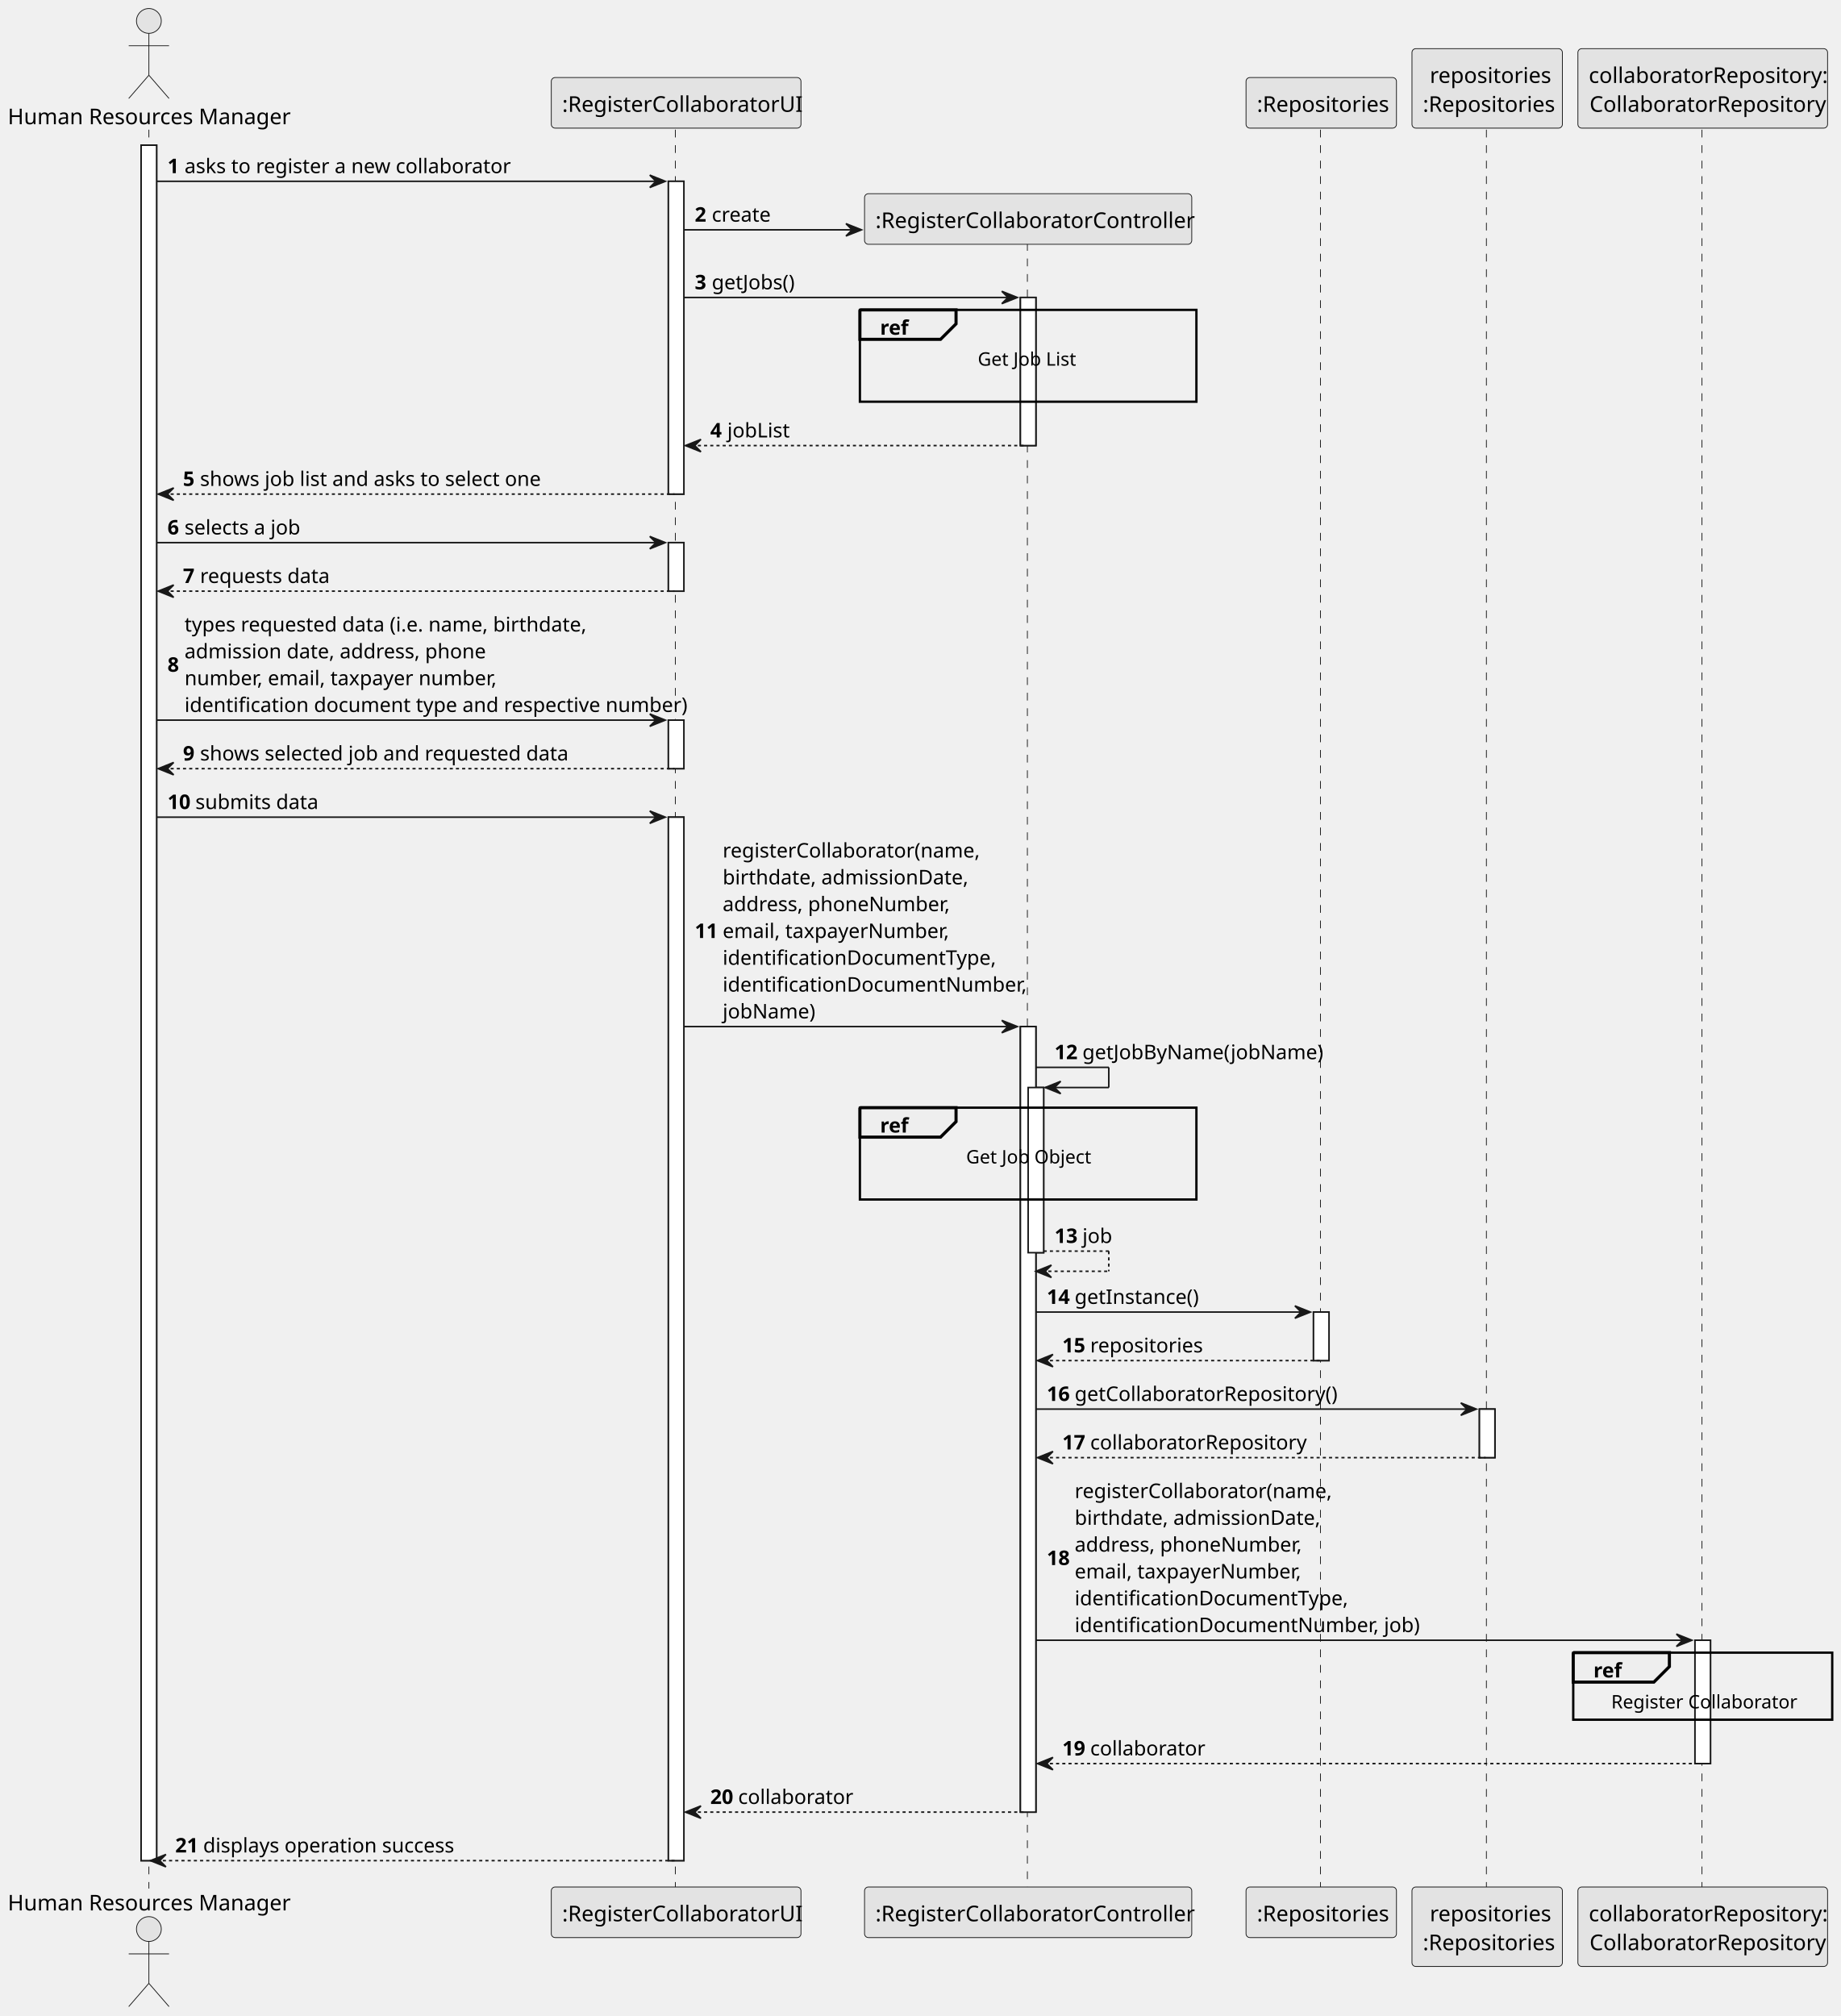
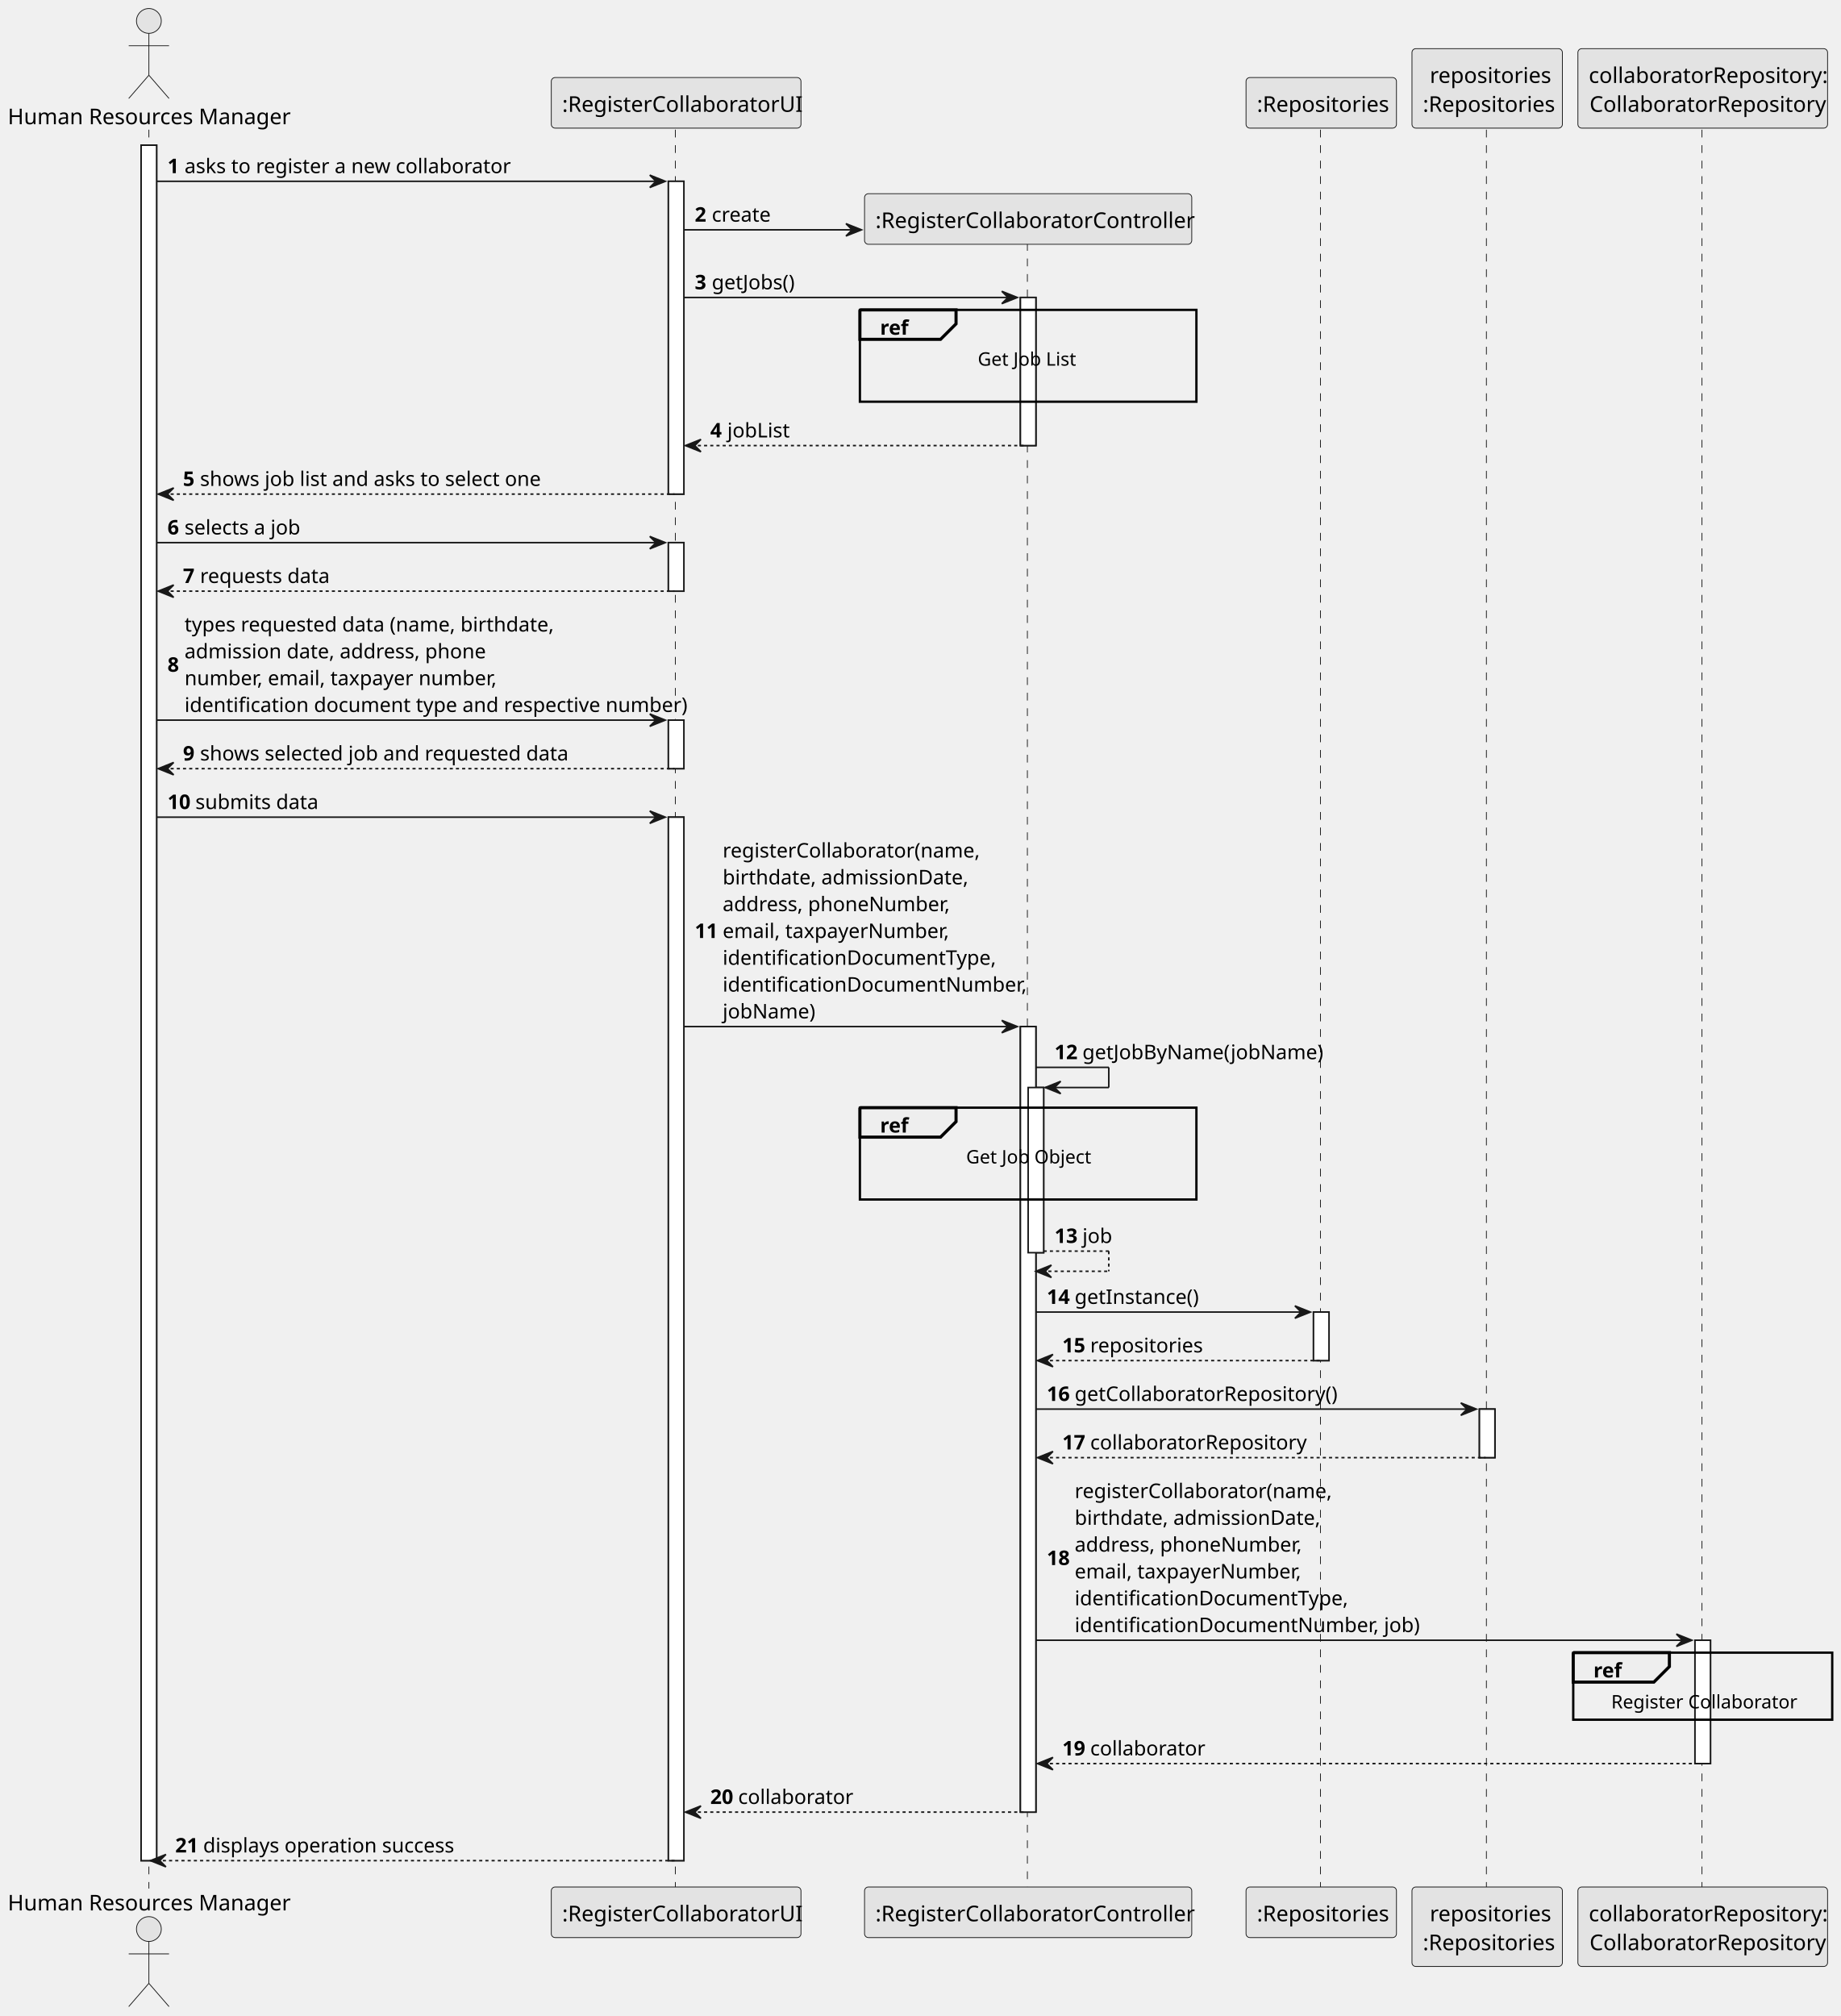
<svg xmlns="http://www.w3.org/2000/svg" contentStyleType="text/css" height="1300px" preserveAspectRatio="none" style="width:1187px;height:1300px;background:#FFFFFF;" version="1.1" viewBox="0 0 1187 1300" width="1187px" zoomAndPan="magnify">
  <defs />
  <g>
    <rect fill="#FFFFFF" height="1106.193" style="stroke:#181818;stroke-width:1.0;" width="10" x="91" y="93.621" />
    <rect fill="#FFFFFF" height="201.707" style="stroke:#181818;stroke-width:1.0;" width="10" x="431" y="116.912" />
    <rect fill="#FFFFFF" height="31.291" style="stroke:#181818;stroke-width:1.0;" width="10" x="431" y="349.91" />
    <rect fill="#FFFFFF" height="31.291" style="stroke:#181818;stroke-width:1.0;" width="10" x="431" y="464.365" />
    <rect fill="#FFFFFF" height="672.867" style="stroke:#181818;stroke-width:1.0;" width="10" x="431" y="526.947" />
    <rect fill="#FFFFFF" height="95.504" style="stroke:#181818;stroke-width:1.0;" width="10" x="658" y="191.824" />
    <rect fill="#FFFFFF" height="506.539" style="stroke:#181818;stroke-width:1.0;" width="10" x="658" y="661.984" />
    <rect fill="#FFFFFF" height="106.504" style="stroke:#181818;stroke-width:1.0;" width="10" x="663" y="701.275" />
    <rect fill="#FFFFFF" height="31.291" style="stroke:#181818;stroke-width:1.0;" width="10" x="847" y="846.07" />
    <rect fill="#FFFFFF" height="31.291" style="stroke:#181818;stroke-width:1.0;" width="10" x="954" y="908.652" />
    <rect fill="#FFFFFF" height="79.543" style="stroke:#181818;stroke-width:1.0;" width="10" x="1093" y="1057.689" />
    <line style="stroke:#181818;stroke-width:0.5;stroke-dasharray:5.0,5.0;" x1="96" x2="96" y1="83.621" y2="1217.814" />
    <line style="stroke:#181818;stroke-width:0.5;stroke-dasharray:5.0,5.0;" x1="435.5" x2="435.5" y1="83.621" y2="1217.814" />
    <line style="stroke:#181818;stroke-width:0.5;stroke-dasharray:5.0,5.0;" x1="662.5" x2="662.5" y1="156.723" y2="1217.814" />
    <line style="stroke:#181818;stroke-width:0.5;stroke-dasharray:5.0,5.0;" x1="851.5" x2="851.5" y1="83.621" y2="1217.814" />
    <line style="stroke:#181818;stroke-width:0.5;stroke-dasharray:5.0,5.0;" x1="958.5" x2="958.5" y1="83.621" y2="1217.814" />
    <line style="stroke:#181818;stroke-width:0.5;stroke-dasharray:5.0,5.0;" x1="1097.5" x2="1097.5" y1="83.621" y2="1217.814" />
    <text fill="#000000" font-family="sans-serif" font-size="14" lengthAdjust="spacing" textLength="176" x="5" y="80.107">Human Resources Manager</text>
    <ellipse cx="96" cy="13.5" fill="#E3E3E3" rx="8" ry="8" style="stroke:#181818;stroke-width:0.5;" />
    <path d="M96,21.5 L96,48.5 M83,29.5 L109,29.5 M96,48.5 L83,63.5 M96,48.5 L109,63.5 " fill="none" style="stroke:#181818;stroke-width:0.5;" />
    <text fill="#000000" font-family="sans-serif" font-size="14" lengthAdjust="spacing" textLength="176" x="5" y="1231.922">Human Resources Manager</text>
    <ellipse cx="96" cy="1243.936" fill="#E3E3E3" rx="8" ry="8" style="stroke:#181818;stroke-width:0.5;" />
    <path d="M96,1251.936 L96,1278.936 M83,1259.936 L109,1259.936 M96,1278.936 L83,1293.936 M96,1278.936 L109,1293.936 " fill="none" style="stroke:#181818;stroke-width:0.5;" />
    <rect fill="#E3E3E3" height="32.621" rx="2.5" ry="2.5" style="stroke:#181818;stroke-width:0.5;" width="161" x="355.5" y="50" />
    <text fill="#000000" font-family="sans-serif" font-size="14" lengthAdjust="spacing" textLength="147" x="362.5" y="72.107">:RegisterCollaboratorUI</text>
    <rect fill="#E3E3E3" height="32.621" rx="2.5" ry="2.5" style="stroke:#181818;stroke-width:0.5;" width="161" x="355.5" y="1216.814" />
    <text fill="#000000" font-family="sans-serif" font-size="14" lengthAdjust="spacing" textLength="147" x="362.5" y="1238.922">:RegisterCollaboratorUI</text>
    <rect fill="#E3E3E3" height="32.621" rx="2.5" ry="2.5" style="stroke:#181818;stroke-width:0.5;" width="211" x="557.5" y="1216.814" />
    <text fill="#000000" font-family="sans-serif" font-size="14" lengthAdjust="spacing" textLength="197" x="564.5" y="1238.922">:RegisterCollaboratorController</text>
    <rect fill="#E3E3E3" height="32.621" rx="2.5" ry="2.5" style="stroke:#181818;stroke-width:0.5;" width="97" x="803.5" y="50" />
    <text fill="#000000" font-family="sans-serif" font-size="14" lengthAdjust="spacing" textLength="83" x="810.5" y="72.107">:Repositories</text>
    <rect fill="#E3E3E3" height="32.621" rx="2.5" ry="2.5" style="stroke:#181818;stroke-width:0.5;" width="97" x="803.5" y="1216.814" />
    <text fill="#000000" font-family="sans-serif" font-size="14" lengthAdjust="spacing" textLength="83" x="810.5" y="1238.922">:Repositories</text>
    <rect fill="#E3E3E3" height="51.242" rx="2.5" ry="2.5" style="stroke:#181818;stroke-width:0.5;" width="97" x="910.5" y="31.379" />
    <text fill="#000000" font-family="sans-serif" font-size="14" lengthAdjust="spacing" textLength="74" x="922" y="53.486">repositories</text>
    <text fill="#000000" font-family="sans-serif" font-size="14" lengthAdjust="spacing" textLength="83" x="917.5" y="72.107">:Repositories</text>
    <rect fill="#E3E3E3" height="51.242" rx="2.5" ry="2.5" style="stroke:#181818;stroke-width:0.5;" width="97" x="910.5" y="1216.814" />
    <text fill="#000000" font-family="sans-serif" font-size="14" lengthAdjust="spacing" textLength="74" x="922" y="1238.922">repositories</text>
    <text fill="#000000" font-family="sans-serif" font-size="14" lengthAdjust="spacing" textLength="83" x="917.5" y="1257.543">:Repositories</text>
    <rect fill="#E3E3E3" height="51.242" rx="2.5" ry="2.5" style="stroke:#181818;stroke-width:0.5;" width="161" x="1017.5" y="31.379" />
    <text fill="#000000" font-family="sans-serif" font-size="14" lengthAdjust="spacing" textLength="147" x="1024.5" y="53.486">collaboratorRepository:</text>
    <text fill="#000000" font-family="sans-serif" font-size="14" lengthAdjust="spacing" textLength="146" x="1025" y="72.107">CollaboratorRepository</text>
    <rect fill="#E3E3E3" height="51.242" rx="2.5" ry="2.5" style="stroke:#181818;stroke-width:0.5;" width="161" x="1017.5" y="1216.814" />
    <text fill="#000000" font-family="sans-serif" font-size="14" lengthAdjust="spacing" textLength="147" x="1024.5" y="1238.922">collaboratorRepository:</text>
    <text fill="#000000" font-family="sans-serif" font-size="14" lengthAdjust="spacing" textLength="146" x="1025" y="1257.543">CollaboratorRepository</text>
    <rect fill="#FFFFFF" height="1106.193" style="stroke:#181818;stroke-width:1.0;" width="10" x="91" y="93.621" />
    <rect fill="#FFFFFF" height="201.707" style="stroke:#181818;stroke-width:1.0;" width="10" x="431" y="116.912" />
    <rect fill="#FFFFFF" height="31.291" style="stroke:#181818;stroke-width:1.0;" width="10" x="431" y="349.91" />
    <rect fill="#FFFFFF" height="31.291" style="stroke:#181818;stroke-width:1.0;" width="10" x="431" y="464.365" />
    <rect fill="#FFFFFF" height="672.867" style="stroke:#181818;stroke-width:1.0;" width="10" x="431" y="526.947" />
    <rect fill="#FFFFFF" height="95.504" style="stroke:#181818;stroke-width:1.0;" width="10" x="658" y="191.824" />
    <rect fill="#FFFFFF" height="506.539" style="stroke:#181818;stroke-width:1.0;" width="10" x="658" y="661.984" />
    <rect fill="#FFFFFF" height="106.504" style="stroke:#181818;stroke-width:1.0;" width="10" x="663" y="701.275" />
    <rect fill="#FFFFFF" height="31.291" style="stroke:#181818;stroke-width:1.0;" width="10" x="847" y="846.07" />
    <rect fill="#FFFFFF" height="31.291" style="stroke:#181818;stroke-width:1.0;" width="10" x="954" y="908.652" />
    <rect fill="#FFFFFF" height="79.543" style="stroke:#181818;stroke-width:1.0;" width="10" x="1093" y="1057.689" />
    <polygon fill="#181818" points="419,112.912,429,116.912,419,120.912,423,116.912" style="stroke:#181818;stroke-width:1.0;" />
    <line style="stroke:#181818;stroke-width:1.0;" x1="101" x2="425" y1="116.912" y2="116.912" />
    <text fill="#000000" font-family="sans-serif" font-size="13" font-weight="bold" lengthAdjust="spacing" textLength="7" x="108" y="111.649">1</text>
    <text fill="#000000" font-family="sans-serif" font-size="13" lengthAdjust="spacing" textLength="199" x="119" y="111.649">asks to register a new collaborator</text>
    <polygon fill="#181818" points="545.5,144.203,555.5,148.203,545.5,152.203,549.5,148.203" style="stroke:#181818;stroke-width:1.0;" />
    <line style="stroke:#181818;stroke-width:1.0;" x1="441" x2="551.5" y1="148.203" y2="148.203" />
    <text fill="#000000" font-family="sans-serif" font-size="13" font-weight="bold" lengthAdjust="spacing" textLength="7" x="448" y="142.94">2</text>
    <text fill="#000000" font-family="sans-serif" font-size="13" lengthAdjust="spacing" textLength="36" x="459" y="142.94">create</text>
    <rect fill="#E3E3E3" height="32.621" rx="2.5" ry="2.5" style="stroke:#181818;stroke-width:0.5;" width="211" x="557.5" y="124.912" />
    <text fill="#000000" font-family="sans-serif" font-size="14" lengthAdjust="spacing" textLength="197" x="564.5" y="147.019">:RegisterCollaboratorController</text>
    <polygon fill="#181818" points="646,187.824,656,191.824,646,195.824,650,191.824" style="stroke:#181818;stroke-width:1.0;" />
    <line style="stroke:#181818;stroke-width:1.0;" x1="441" x2="652" y1="191.824" y2="191.824" />
    <text fill="#000000" font-family="sans-serif" font-size="13" font-weight="bold" lengthAdjust="spacing" textLength="7" x="448" y="186.561">3</text>
    <text fill="#000000" font-family="sans-serif" font-size="13" lengthAdjust="spacing" textLength="53" x="459" y="186.561">getJobs()</text>
    <rect fill="none" height="59.213" style="stroke:#000000;stroke-width:1.5;" width="217" x="554.5" y="199.824" />
    <path d="M554.5,199.824 L616.5,199.824 L616.5,208.824 L606.5,218.824 L554.5,218.824 L554.5,199.824 " fill="#EEEEEE" style="stroke:#000000;stroke-width:2.0;" />
    <text fill="#000000" font-family="sans-serif" font-size="13" font-weight="bold" lengthAdjust="spacing" textLength="17" x="567.5" y="215.852">ref</text>
    <text fill="#000000" font-family="sans-serif" font-size="12" lengthAdjust="spacing" textLength="65" x="630.5" y="235.773">Get Job List</text>
    <text fill="#000000" font-family="sans-serif" font-size="12" lengthAdjust="spacing" textLength="3" x="661.5" y="251.734"> </text>
    <polygon fill="#181818" points="452,283.328,442,287.328,452,291.328,448,287.328" style="stroke:#181818;stroke-width:1.0;" />
    <line style="stroke:#181818;stroke-width:1.0;stroke-dasharray:2.0,2.0;" x1="446" x2="662" y1="287.328" y2="287.328" />
    <text fill="#000000" font-family="sans-serif" font-size="13" font-weight="bold" lengthAdjust="spacing" textLength="7" x="458" y="282.065">4</text>
    <text fill="#000000" font-family="sans-serif" font-size="13" lengthAdjust="spacing" textLength="38" x="469" y="282.065">jobList</text>
    <polygon fill="#181818" points="112,314.619,102,318.619,112,322.619,108,318.619" style="stroke:#181818;stroke-width:1.0;" />
    <line style="stroke:#181818;stroke-width:1.0;stroke-dasharray:2.0,2.0;" x1="106" x2="435" y1="318.619" y2="318.619" />
    <text fill="#000000" font-family="sans-serif" font-size="13" font-weight="bold" lengthAdjust="spacing" textLength="7" x="118" y="313.356">5</text>
    <text fill="#000000" font-family="sans-serif" font-size="13" lengthAdjust="spacing" textLength="215" x="129" y="313.356">shows job list and asks to select one</text>
    <polygon fill="#181818" points="419,345.91,429,349.91,419,353.91,423,349.91" style="stroke:#181818;stroke-width:1.0;" />
    <line style="stroke:#181818;stroke-width:1.0;" x1="101" x2="425" y1="349.91" y2="349.91" />
    <text fill="#000000" font-family="sans-serif" font-size="13" font-weight="bold" lengthAdjust="spacing" textLength="7" x="108" y="344.647">6</text>
    <text fill="#000000" font-family="sans-serif" font-size="13" lengthAdjust="spacing" textLength="74" x="119" y="344.647">selects a job</text>
    <polygon fill="#181818" points="112,377.201,102,381.201,112,385.201,108,381.201" style="stroke:#181818;stroke-width:1.0;" />
    <line style="stroke:#181818;stroke-width:1.0;stroke-dasharray:2.0,2.0;" x1="106" x2="435" y1="381.201" y2="381.201" />
    <text fill="#000000" font-family="sans-serif" font-size="13" font-weight="bold" lengthAdjust="spacing" textLength="7" x="118" y="375.938">7</text>
    <text fill="#000000" font-family="sans-serif" font-size="13" lengthAdjust="spacing" textLength="79" x="129" y="375.938">requests data</text>
    <polygon fill="#181818" points="419,460.365,429,464.365,419,468.365,423,464.365" style="stroke:#181818;stroke-width:1.0;" />
    <line style="stroke:#181818;stroke-width:1.0;" x1="101" x2="425" y1="464.365" y2="464.365" />
    <text fill="#000000" font-family="sans-serif" font-size="13" font-weight="bold" lengthAdjust="spacing" textLength="7" x="108" y="433.166">8</text>
-     <text fill="#000000" font-family="sans-serif" font-size="13" lengthAdjust="spacing" textLength="246" x="119" y="407.229">types requested data (i.e. name, birthdate,</text>
+     <text fill="#000000" font-family="sans-serif" font-size="13" lengthAdjust="spacing" textLength="224" x="119" y="407.229">types requested data (name, birthdate,</text>
    <text fill="#000000" font-family="sans-serif" font-size="13" lengthAdjust="spacing" textLength="185" x="119" y="424.521">admission date, address, phone</text>
    <text fill="#000000" font-family="sans-serif" font-size="13" lengthAdjust="spacing" textLength="191" x="119" y="441.812">number, email, taxpayer number,</text>
    <text fill="#000000" font-family="sans-serif" font-size="13" lengthAdjust="spacing" textLength="300" x="119" y="459.103">identification document type and respective number)</text>
    <polygon fill="#181818" points="112,491.656,102,495.656,112,499.656,108,495.656" style="stroke:#181818;stroke-width:1.0;" />
    <line style="stroke:#181818;stroke-width:1.0;stroke-dasharray:2.0,2.0;" x1="106" x2="435" y1="495.656" y2="495.656" />
    <text fill="#000000" font-family="sans-serif" font-size="13" font-weight="bold" lengthAdjust="spacing" textLength="7" x="118" y="490.394">9</text>
    <text fill="#000000" font-family="sans-serif" font-size="13" lengthAdjust="spacing" textLength="226" x="129" y="490.394">shows selected job and requested data</text>
    <polygon fill="#181818" points="419,522.947,429,526.947,419,530.947,423,526.947" style="stroke:#181818;stroke-width:1.0;" />
    <line style="stroke:#181818;stroke-width:1.0;" x1="101" x2="425" y1="526.947" y2="526.947" />
    <text fill="#000000" font-family="sans-serif" font-size="13" font-weight="bold" lengthAdjust="spacing" textLength="14" x="108" y="521.685">10</text>
    <text fill="#000000" font-family="sans-serif" font-size="13" lengthAdjust="spacing" textLength="75" x="126" y="521.685">submits data</text>
    <polygon fill="#181818" points="646,657.984,656,661.984,646,665.984,650,661.984" style="stroke:#181818;stroke-width:1.0;" />
    <line style="stroke:#181818;stroke-width:1.0;" x1="441" x2="652" y1="661.984" y2="661.984" />
    <text fill="#000000" font-family="sans-serif" font-size="13" font-weight="bold" lengthAdjust="spacing" textLength="14" x="448" y="604.849">11</text>
    <text fill="#000000" font-family="sans-serif" font-size="13" lengthAdjust="spacing" textLength="152" x="466" y="552.976">registerCollaborator(name,</text>
    <text fill="#000000" font-family="sans-serif" font-size="13" lengthAdjust="spacing" textLength="148" x="466" y="570.267">birthdate, admissionDate,</text>
    <text fill="#000000" font-family="sans-serif" font-size="13" lengthAdjust="spacing" textLength="138" x="466" y="587.558">address, phoneNumber,</text>
    <text fill="#000000" font-family="sans-serif" font-size="13" lengthAdjust="spacing" textLength="138" x="466" y="604.849">email, taxpayerNumber,</text>
    <text fill="#000000" font-family="sans-serif" font-size="13" lengthAdjust="spacing" textLength="163" x="466" y="622.14">identificationDocumentType,</text>
    <text fill="#000000" font-family="sans-serif" font-size="13" lengthAdjust="spacing" textLength="180" x="466" y="639.431">identificationDocumentNumber,</text>
    <text fill="#000000" font-family="sans-serif" font-size="13" lengthAdjust="spacing" textLength="55" x="466" y="656.722">jobName)</text>
    <line style="stroke:#181818;stroke-width:1.0;" x1="668" x2="715" y1="688.275" y2="688.275" />
    <line style="stroke:#181818;stroke-width:1.0;" x1="715" x2="715" y1="688.275" y2="701.275" />
    <line style="stroke:#181818;stroke-width:1.0;" x1="674" x2="715" y1="701.275" y2="701.275" />
    <polygon fill="#181818" points="684,697.275,674,701.275,684,705.275,680,701.275" style="stroke:#181818;stroke-width:1.0;" />
    <text fill="#000000" font-family="sans-serif" font-size="13" font-weight="bold" lengthAdjust="spacing" textLength="14" x="680" y="683.013">12</text>
    <text fill="#000000" font-family="sans-serif" font-size="13" lengthAdjust="spacing" textLength="147" x="698" y="683.013">getJobByName(jobName)</text>
    <rect fill="none" height="59.213" style="stroke:#000000;stroke-width:1.5;" width="217" x="554.5" y="714.275" />
    <path d="M554.5,714.275 L616.5,714.275 L616.5,723.275 L606.5,733.275 L554.5,733.275 L554.5,714.275 " fill="#EEEEEE" style="stroke:#000000;stroke-width:2.0;" />
    <text fill="#000000" font-family="sans-serif" font-size="13" font-weight="bold" lengthAdjust="spacing" textLength="17" x="567.5" y="730.304">ref</text>
    <text fill="#000000" font-family="sans-serif" font-size="12" lengthAdjust="spacing" textLength="80" x="623" y="750.225">Get Job Object</text>
    <text fill="#000000" font-family="sans-serif" font-size="12" lengthAdjust="spacing" textLength="3" x="661.5" y="766.186"> </text>
    <line style="stroke:#181818;stroke-width:1.0;stroke-dasharray:2.0,2.0;" x1="673" x2="715" y1="806.779" y2="806.779" />
    <line style="stroke:#181818;stroke-width:1.0;stroke-dasharray:2.0,2.0;" x1="715" x2="715" y1="806.779" y2="819.779" />
    <line style="stroke:#181818;stroke-width:1.0;stroke-dasharray:2.0,2.0;" x1="668" x2="715" y1="819.779" y2="819.779" />
    <polygon fill="#181818" points="678,815.779,668,819.779,678,823.779,674,819.779" style="stroke:#181818;stroke-width:1.0;" />
    <text fill="#000000" font-family="sans-serif" font-size="13" font-weight="bold" lengthAdjust="spacing" textLength="14" x="680" y="801.517">13</text>
    <text fill="#000000" font-family="sans-serif" font-size="13" lengthAdjust="spacing" textLength="17" x="698" y="801.517">job</text>
    <polygon fill="#181818" points="835,842.07,845,846.07,835,850.07,839,846.07" style="stroke:#181818;stroke-width:1.0;" />
    <line style="stroke:#181818;stroke-width:1.0;" x1="668" x2="841" y1="846.07" y2="846.07" />
    <text fill="#000000" font-family="sans-serif" font-size="13" font-weight="bold" lengthAdjust="spacing" textLength="14" x="675" y="840.808">14</text>
    <text fill="#000000" font-family="sans-serif" font-size="13" lengthAdjust="spacing" textLength="75" x="693" y="840.808">getInstance()</text>
    <polygon fill="#181818" points="679,873.361,669,877.361,679,881.361,675,877.361" style="stroke:#181818;stroke-width:1.0;" />
    <line style="stroke:#181818;stroke-width:1.0;stroke-dasharray:2.0,2.0;" x1="673" x2="851" y1="877.361" y2="877.361" />
    <text fill="#000000" font-family="sans-serif" font-size="13" font-weight="bold" lengthAdjust="spacing" textLength="14" x="685" y="872.099">15</text>
    <text fill="#000000" font-family="sans-serif" font-size="13" lengthAdjust="spacing" textLength="67" x="703" y="872.099">repositories</text>
    <polygon fill="#181818" points="942,904.652,952,908.652,942,912.652,946,908.652" style="stroke:#181818;stroke-width:1.0;" />
    <line style="stroke:#181818;stroke-width:1.0;" x1="668" x2="948" y1="908.652" y2="908.652" />
    <text fill="#000000" font-family="sans-serif" font-size="13" font-weight="bold" lengthAdjust="spacing" textLength="14" x="675" y="903.39">16</text>
    <text fill="#000000" font-family="sans-serif" font-size="13" lengthAdjust="spacing" textLength="157" x="693" y="903.39">getCollaboratorRepository()</text>
    <polygon fill="#181818" points="679,935.943,669,939.943,679,943.943,675,939.943" style="stroke:#181818;stroke-width:1.0;" />
    <line style="stroke:#181818;stroke-width:1.0;stroke-dasharray:2.0,2.0;" x1="673" x2="958" y1="939.943" y2="939.943" />
    <text fill="#000000" font-family="sans-serif" font-size="13" font-weight="bold" lengthAdjust="spacing" textLength="14" x="685" y="934.681">17</text>
    <text fill="#000000" font-family="sans-serif" font-size="13" lengthAdjust="spacing" textLength="129" x="703" y="934.681">collaboratorRepository</text>
    <polygon fill="#181818" points="1081,1053.689,1091,1057.689,1081,1061.689,1085,1057.689" style="stroke:#181818;stroke-width:1.0;" />
    <line style="stroke:#181818;stroke-width:1.0;" x1="668" x2="1087" y1="1057.689" y2="1057.689" />
    <text fill="#000000" font-family="sans-serif" font-size="13" font-weight="bold" lengthAdjust="spacing" textLength="14" x="675" y="1009.199">18</text>
    <text fill="#000000" font-family="sans-serif" font-size="13" lengthAdjust="spacing" textLength="152" x="693" y="965.972">registerCollaborator(name,</text>
    <text fill="#000000" font-family="sans-serif" font-size="13" lengthAdjust="spacing" textLength="148" x="693" y="983.263">birthdate, admissionDate,</text>
    <text fill="#000000" font-family="sans-serif" font-size="13" lengthAdjust="spacing" textLength="138" x="693" y="1000.554">address, phoneNumber,</text>
    <text fill="#000000" font-family="sans-serif" font-size="13" lengthAdjust="spacing" textLength="138" x="693" y="1017.845">email, taxpayerNumber,</text>
    <text fill="#000000" font-family="sans-serif" font-size="13" lengthAdjust="spacing" textLength="163" x="693" y="1035.136">identificationDocumentType,</text>
    <text fill="#000000" font-family="sans-serif" font-size="13" lengthAdjust="spacing" textLength="205" x="693" y="1052.427">identificationDocumentNumber, job)</text>
    <rect fill="none" height="43.252" style="stroke:#000000;stroke-width:1.5;" width="167" x="1014.5" y="1065.689" />
    <path d="M1014.5,1065.689 L1076.5,1065.689 L1076.5,1074.689 L1066.5,1084.689 L1014.5,1084.689 L1014.5,1065.689 " fill="#EEEEEE" style="stroke:#000000;stroke-width:2.0;" />
    <text fill="#000000" font-family="sans-serif" font-size="13" font-weight="bold" lengthAdjust="spacing" textLength="17" x="1027.5" y="1081.718">ref</text>
    <text fill="#000000" font-family="sans-serif" font-size="12" lengthAdjust="spacing" textLength="118" x="1039" y="1101.639">Register Collaborator</text>
    <polygon fill="#181818" points="679,1133.232,669,1137.232,679,1141.232,675,1137.232" style="stroke:#181818;stroke-width:1.0;" />
    <line style="stroke:#181818;stroke-width:1.0;stroke-dasharray:2.0,2.0;" x1="673" x2="1097" y1="1137.232" y2="1137.232" />
    <text fill="#000000" font-family="sans-serif" font-size="13" font-weight="bold" lengthAdjust="spacing" textLength="14" x="685" y="1131.97">19</text>
    <text fill="#000000" font-family="sans-serif" font-size="13" lengthAdjust="spacing" textLength="67" x="703" y="1131.97">collaborator</text>
    <polygon fill="#181818" points="452,1164.523,442,1168.523,452,1172.523,448,1168.523" style="stroke:#181818;stroke-width:1.0;" />
    <line style="stroke:#181818;stroke-width:1.0;stroke-dasharray:2.0,2.0;" x1="446" x2="662" y1="1168.523" y2="1168.523" />
    <text fill="#000000" font-family="sans-serif" font-size="13" font-weight="bold" lengthAdjust="spacing" textLength="14" x="458" y="1163.261">20</text>
    <text fill="#000000" font-family="sans-serif" font-size="13" lengthAdjust="spacing" textLength="67" x="476" y="1163.261">collaborator</text>
    <polygon fill="#181818" points="107,1195.814,97,1199.814,107,1203.814,103,1199.814" style="stroke:#181818;stroke-width:1.0;" />
    <line style="stroke:#181818;stroke-width:1.0;stroke-dasharray:2.0,2.0;" x1="101" x2="435" y1="1199.814" y2="1199.814" />
    <text fill="#000000" font-family="sans-serif" font-size="13" font-weight="bold" lengthAdjust="spacing" textLength="14" x="113" y="1194.552">21</text>
    <text fill="#000000" font-family="sans-serif" font-size="13" lengthAdjust="spacing" textLength="158" x="131" y="1194.552">displays operation success</text>
  </g>
</svg>
